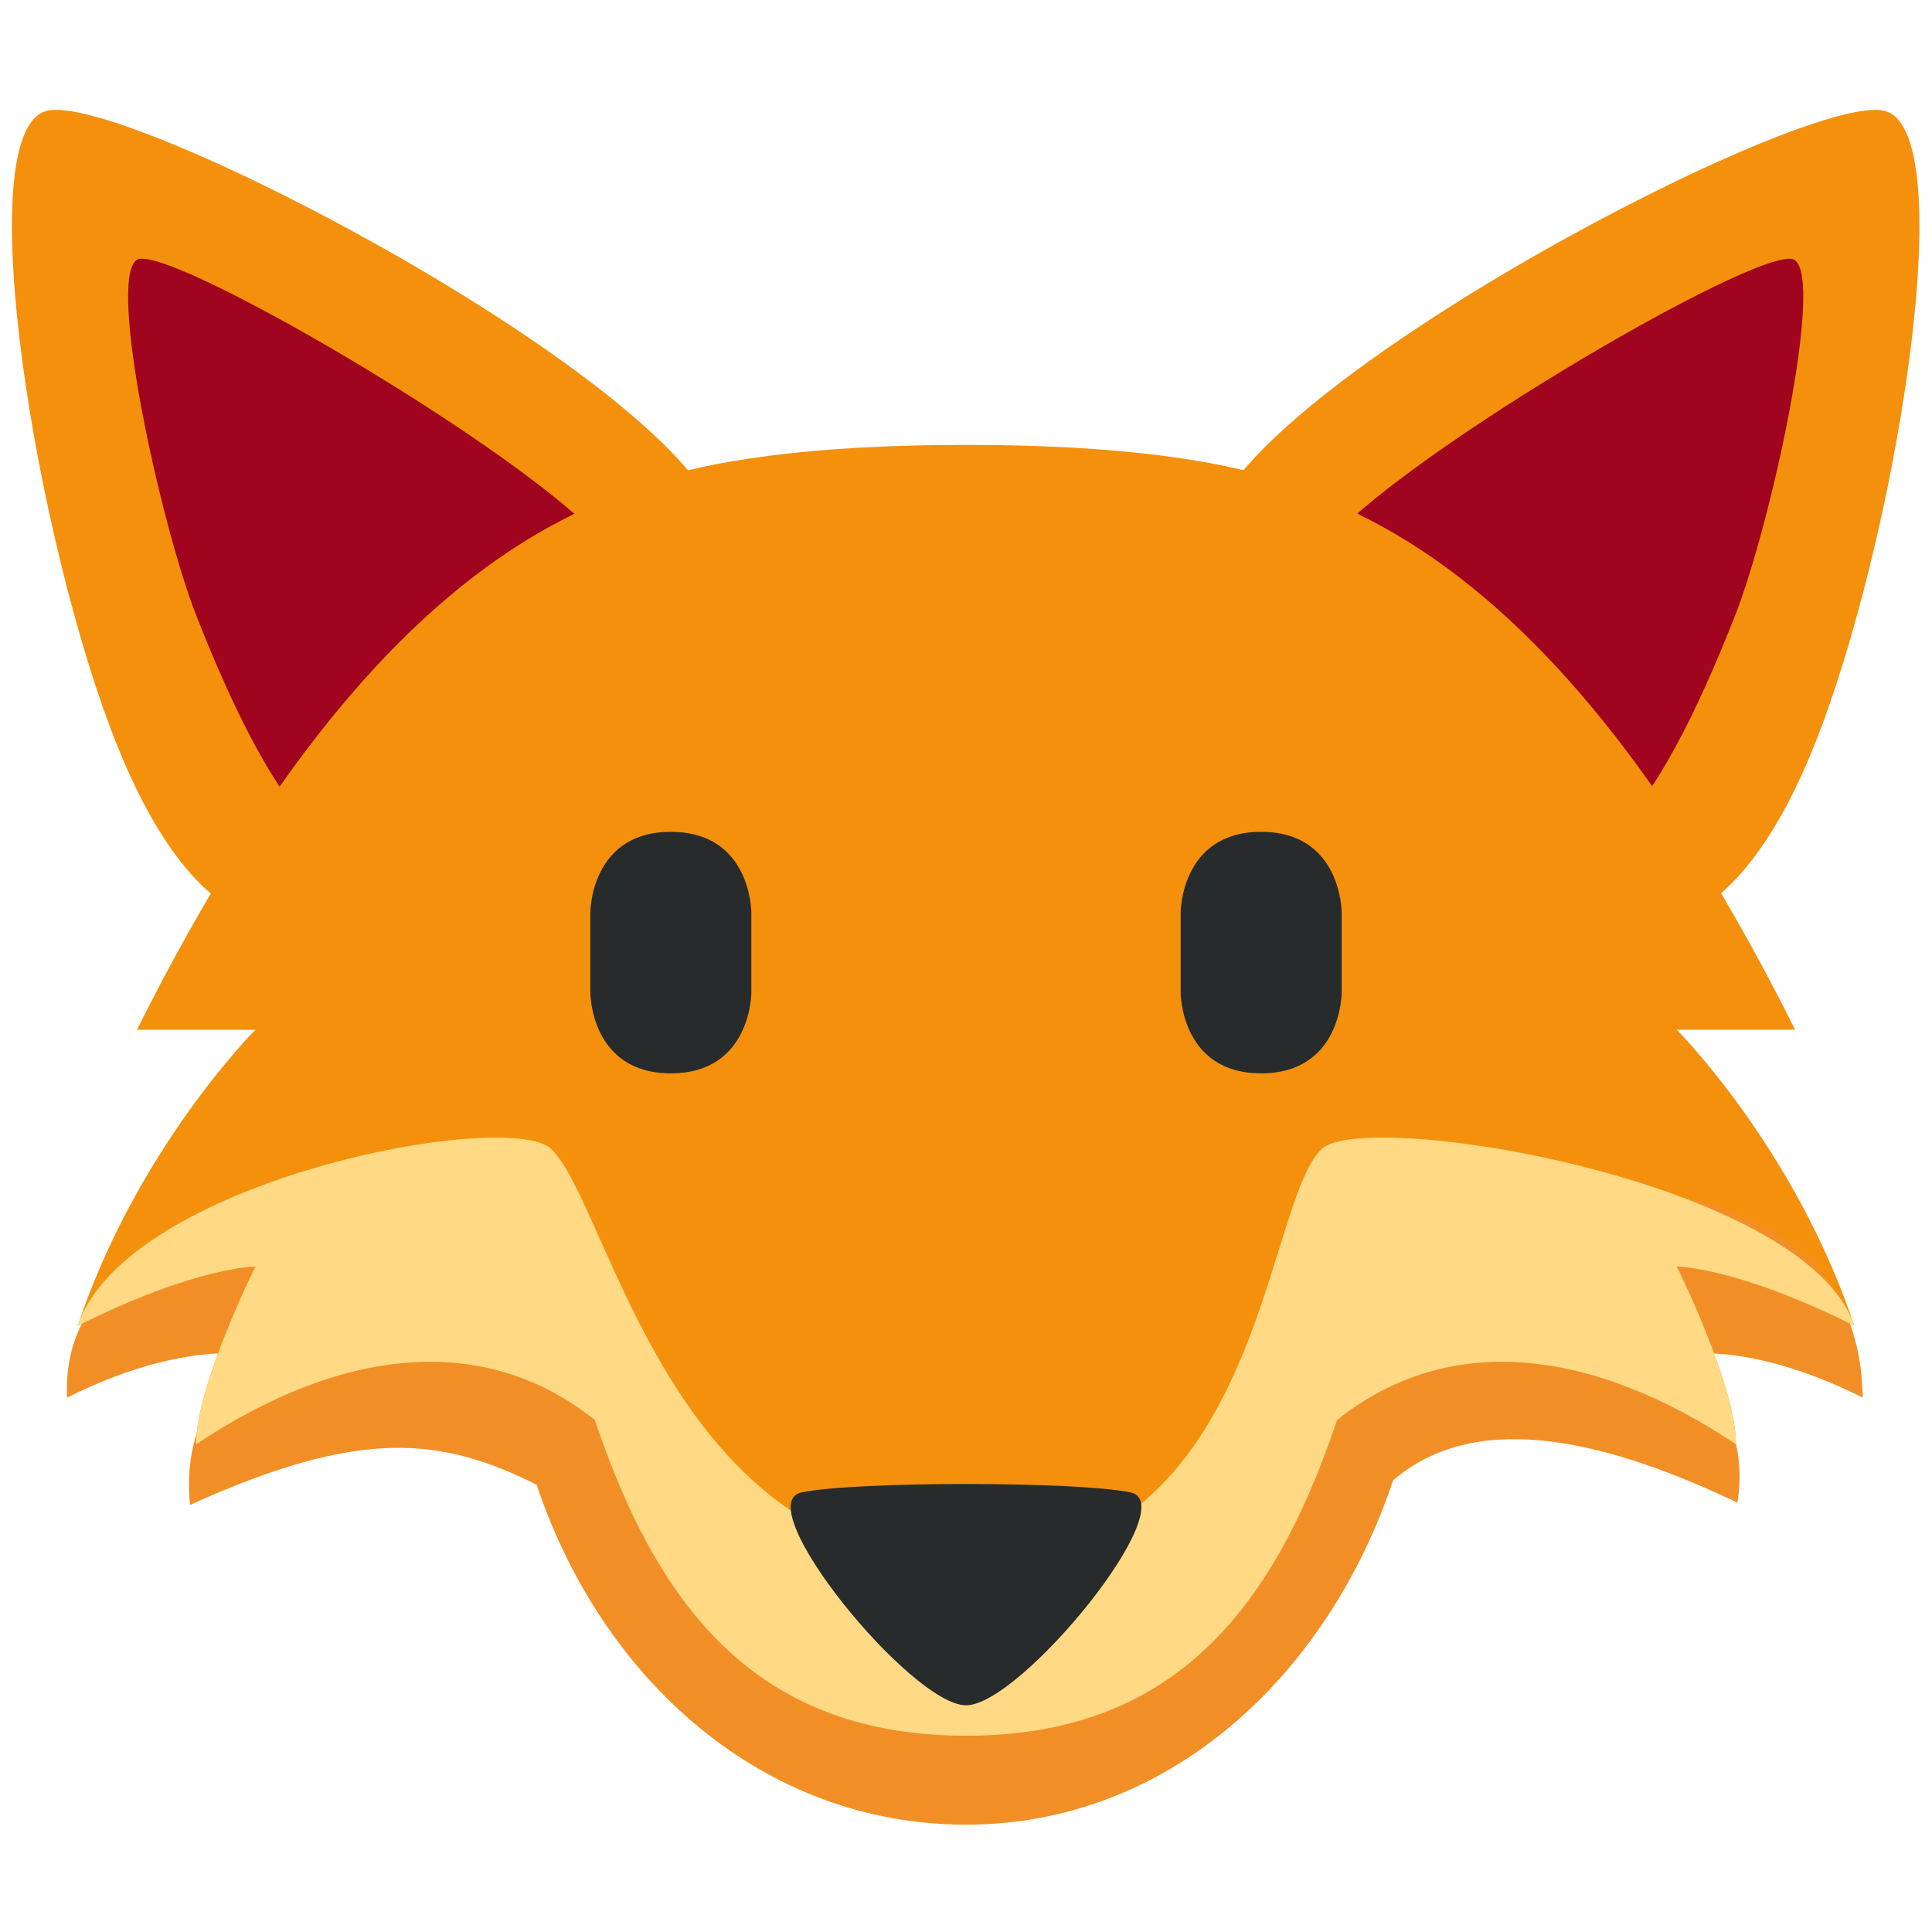
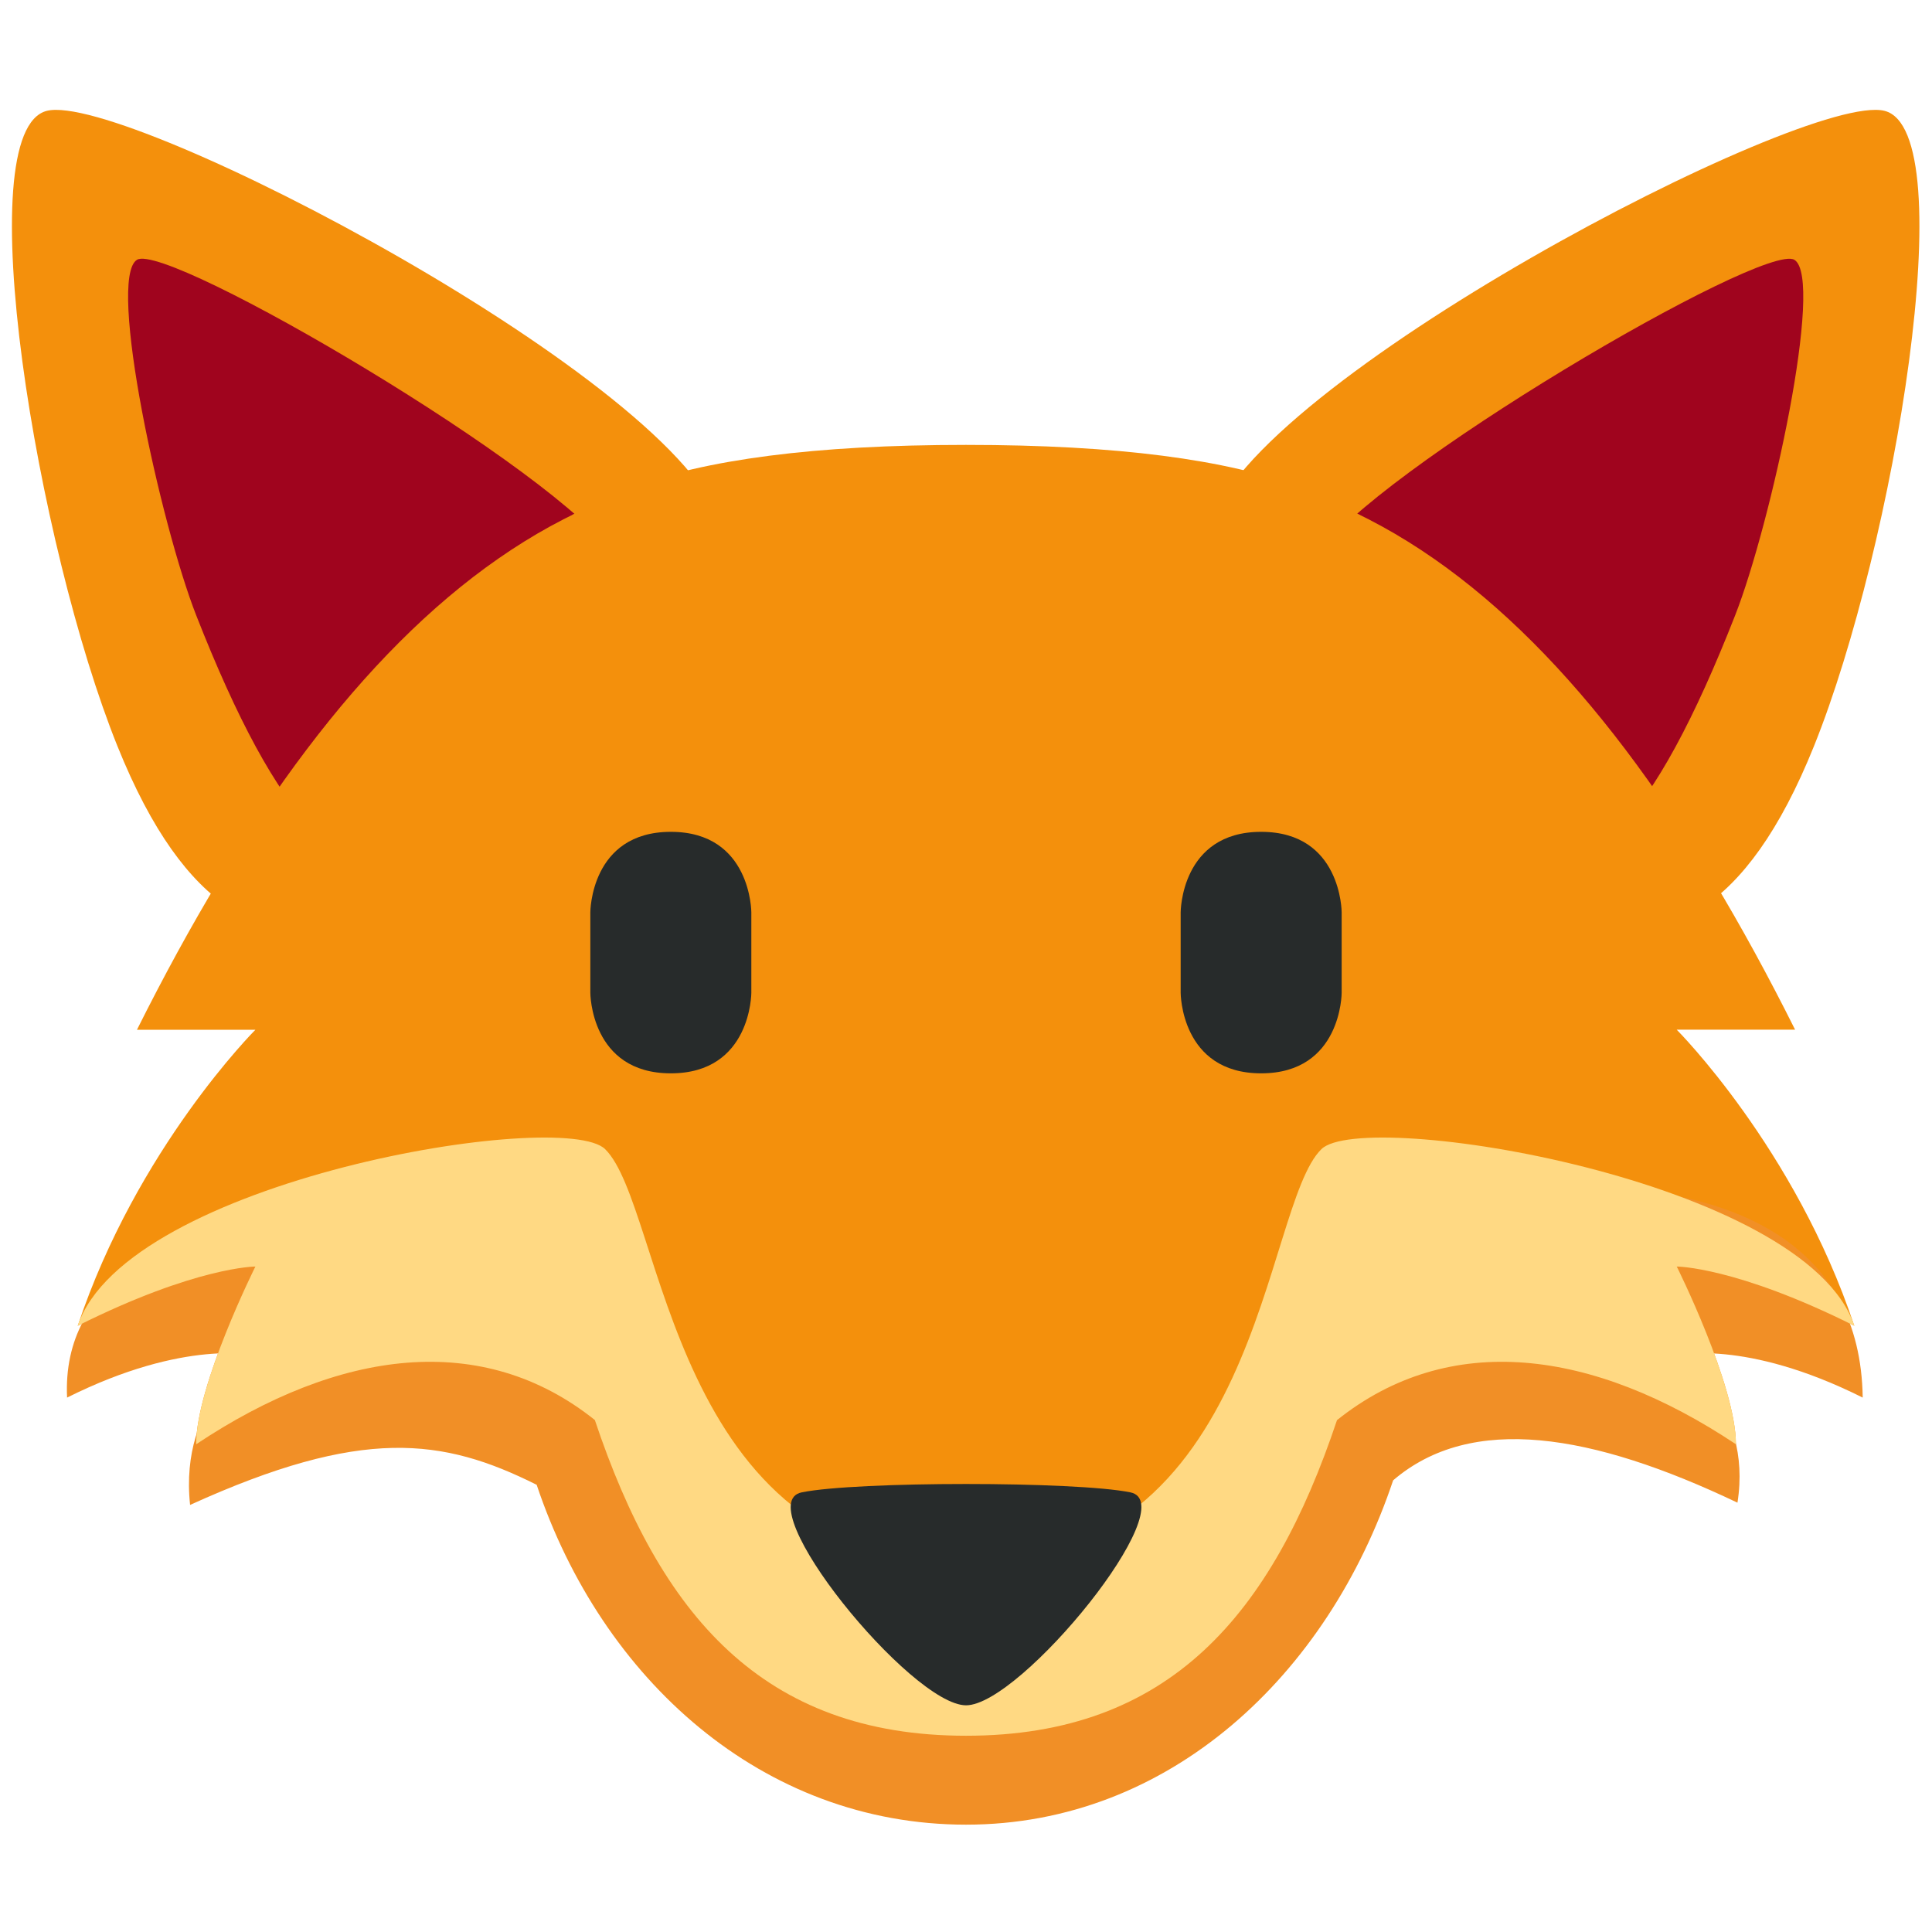
- <svg xmlns="http://www.w3.org/2000/svg" viewBox="0 0 36 36">
-   <path fill="#F4900C" d="M13.431 9.802c.658 2.639.176 4.879-2.462 5.536-2.64.657-6.211 4.954-8.782-1.438C.696 10.197-.606 2.434.874 2.065c1.48-.368 11.9 5.098 12.557 7.737z" />
-   <path fill="#A0041E" d="M11.437 10.355c.96 1.538-1.831 4.561-3.368 5.522-1.538.961-2.899-.552-4.414-4.414-.662-1.689-1.666-6.27-1.103-6.622.562-.351 7.924 3.976 8.885 5.514z" />
-   <path fill="#F4900C" d="M22.557 9.802c-.657 2.639-.177 4.879 2.463 5.536s6.21 4.954 8.782-1.438c1.49-3.703 2.792-11.466 1.312-11.835-1.48-.368-11.899 5.098-12.557 7.737z" />
-   <path fill="#A0041E" d="M24.552 10.355c-.96 1.538 1.831 4.561 3.368 5.522 1.537.961 2.898-.552 4.413-4.414.662-1.688 1.666-6.269 1.104-6.621-.563-.352-7.924 3.975-8.885 5.513z" />
-   <path fill="#F4900C" d="M18.001 9.255C11.379 7.048 6.53 11.229 2.552 19.188h2.207s-2.207 2.206-3.311 5.517c2.207-1.104 3.311-1.104 3.311-1.104s-1.104 2.208-1.104 3.312c3.311-2.208 6.621-2.208 8.828 1.103s5.518 0 5.518-4.414V9.255z" />
-   <path fill="#F4900C" d="M18.001 9.255c6.621-2.207 11.471 1.974 15.448 9.932h-2.206s2.206 2.206 3.309 5.517C32.346 23.6 31.243 23.6 31.243 23.6s1.103 2.208 1.103 3.312c-3.311-2.208-6.621-2.208-8.828 1.103-2.208 3.311-5.518 0-5.518-4.414l.001-14.346z" />
-   <path fill="#F4900C" d="M18.001 8.29h-.003c-11.334.001-9.605 4.369-8.39 11.632 1.214 7.266 2.65 12.421 8.393 12.421 5.741 0 7.175-5.155 8.391-12.421 1.213-7.264 2.941-11.631-8.391-11.632z" />
-   <path fill="#F18F26" d="M34.709 26.042c-.084-5.708-9.301-3.745-10.087-2.972-1.104 1.084-1.108 7.705-6.623 7.705-5.516 0-6.62-6.621-7.723-7.705-.787-.773-9.234-1.403-9.026 2.972 2.207-1.104 3.508-.784 3.508-.784s-1.425.826-1.216 2.784c3.208-1.458 4.708-1.25 6.458-.375C11.213 31.29 14.206 34 18.001 34c3.793 0 6.746-2.794 7.958-6.416 1.458-1.25 3.708-.875 6.416.416.292-1.833-1.132-2.742-1.132-2.742s1.26-.32 3.466.784z" />
-   <path fill="#FFD983" d="M34.553 24.704c-.904-2.718-9.145-4.064-9.931-3.291-1.104 1.084-1.108 7.705-6.623 7.705-5.516 0-6.62-6.621-7.723-7.705-.787-.773-7.922.573-8.828 3.291C3.655 23.6 4.759 23.6 4.759 23.6s-1.104 2.208-1.104 3.312c2.67-1.78 5.339-2.122 7.429-.452 1.213 3.623 3.122 5.883 6.917 5.883 3.793 0 5.7-2.259 6.912-5.881 2.092-1.673 4.763-1.33 7.434.45 0-1.104-1.103-3.312-1.103-3.312s1.103.001 3.309 1.104z" />
-   <path fill="#272B2B" d="M11 17s0-1.5 1.5-1.5S14 17 14 17v1.5s0 1.5-1.5 1.5-1.5-1.5-1.5-1.5V17zm11 0s0-1.5 1.5-1.5S25 17 25 17v1.5s0 1.5-1.5 1.5-1.5-1.5-1.5-1.5V17zm-7.061 10.808c-1.021.208 2.041 3.968 3.062 3.968 1.02 0 4.082-3.76 3.062-3.968-1.021-.208-5.103-.208-6.124 0z" />
+ <svg xmlns="http://www.w3.org/2000/svg" viewBox="0 0 36 36" version="1.1" id="svg3865">
+   <defs id="defs3869" />
+   <path fill="#F4900C" d="M13.431 9.802c.658 2.639.176 4.879-2.462 5.536-2.64.657-6.211 4.954-8.782-1.438C.696 10.197-.606 2.434.874 2.065c1.48-.368 11.9 5.098 12.557 7.737z" id="path3845" />
+   <path fill="#A0041E" d="M11.437 10.355c.96 1.538-1.831 4.561-3.368 5.522-1.538.961-2.899-.552-4.414-4.414-.662-1.689-1.666-6.27-1.103-6.622.562-.351 7.924 3.976 8.885 5.514z" id="path3847" />
+   <path fill="#F4900C" d="M22.557 9.802c-.657 2.639-.177 4.879 2.463 5.536s6.21 4.954 8.782-1.438c1.49-3.703 2.792-11.466 1.312-11.835-1.48-.368-11.899 5.098-12.557 7.737z" id="path3849" />
+   <path fill="#A0041E" d="M24.552 10.355c-.96 1.538 1.831 4.561 3.368 5.522 1.537.961 2.898-.552 4.413-4.414.662-1.688 1.666-6.269 1.104-6.621-.563-.352-7.924 3.975-8.885 5.513z" id="path3851" />
+   <path fill="#F4900C" d="M18.001 9.255C11.379 7.048 6.53 11.229 2.552 19.188h2.207s-2.207 2.206-3.311 5.517c2.207-1.104 3.311-1.104 3.311-1.104s-1.104 2.208-1.104 3.312c3.311-2.208 6.621-2.208 8.828 1.103s5.518 0 5.518-4.414V9.255z" id="path3853" />
+   <path fill="#F4900C" d="M18.001 9.255c6.621-2.207 11.471 1.974 15.448 9.932h-2.206s2.206 2.206 3.309 5.517C32.346 23.6 31.243 23.6 31.243 23.6s1.103 2.208 1.103 3.312c-3.311-2.208-6.621-2.208-8.828 1.103-2.208 3.311-5.518 0-5.518-4.414l.001-14.346z" id="path3855" />
+   <path fill="#F4900C" d="M18.001 8.29h-.003c-11.334.001-9.605 4.369-8.39 11.632 1.214 7.266 2.65 12.421 8.393 12.421 5.741 0 7.175-5.155 8.391-12.421 1.213-7.264 2.941-11.631-8.391-11.632z" id="path3857" />
+   <path fill="#F18F26" d="M34.709 26.042c-.084-5.708-9.301-3.745-10.087-2.972-1.104 1.084-1.108 7.705-6.623 7.705-5.516 0-6.62-6.621-7.723-7.705-.787-.773-9.234-1.403-9.026 2.972 2.207-1.104 3.508-.784 3.508-.784s-1.425.826-1.216 2.784c3.208-1.458 4.708-1.25 6.458-.375C11.213 31.29 14.206 34 18.001 34c3.793 0 6.746-2.794 7.958-6.416 1.458-1.25 3.708-.875 6.416.416.292-1.833-1.132-2.742-1.132-2.742s1.26-.32 3.466.784z" id="path3859" />
+   <path d="m 34.553,24.704 c -0.904,-2.718 -9.145,-4.064 -9.931,-3.291 -1.104,1.084 -1.108,7.705 -6.623,7.705 -5.516,0 -5.62,-6.621 -6.723,-7.705 C 10.489,20.64 2.354,21.986 1.448,24.704 3.655,23.6 4.759,23.6 4.759,23.6 c 0,0 -1.104,2.208 -1.104,3.312 2.67,-1.78 5.339,-2.122 7.429,-0.452 1.213,3.623 3.122,5.883 6.917,5.883 3.793,0 5.7,-2.259 6.912,-5.881 2.092,-1.673 4.763,-1.33 7.434,0.45 0,-1.104 -1.103,-3.312 -1.103,-3.312 0,0 1.103,10e-4 3.309,1.104 z" id="path3861" style="fill:#ffd983" />
+   <path fill="#272B2B" d="M11 17s0-1.5 1.5-1.5S14 17 14 17v1.5s0 1.5-1.5 1.5-1.5-1.5-1.5-1.5V17zm11 0s0-1.5 1.5-1.5S25 17 25 17v1.5s0 1.5-1.5 1.5-1.5-1.5-1.5-1.5V17zm-7.061 10.808c-1.021.208 2.041 3.968 3.062 3.968 1.02 0 4.082-3.76 3.062-3.968-1.021-.208-5.103-.208-6.124 0z" id="path3863" />
</svg>
